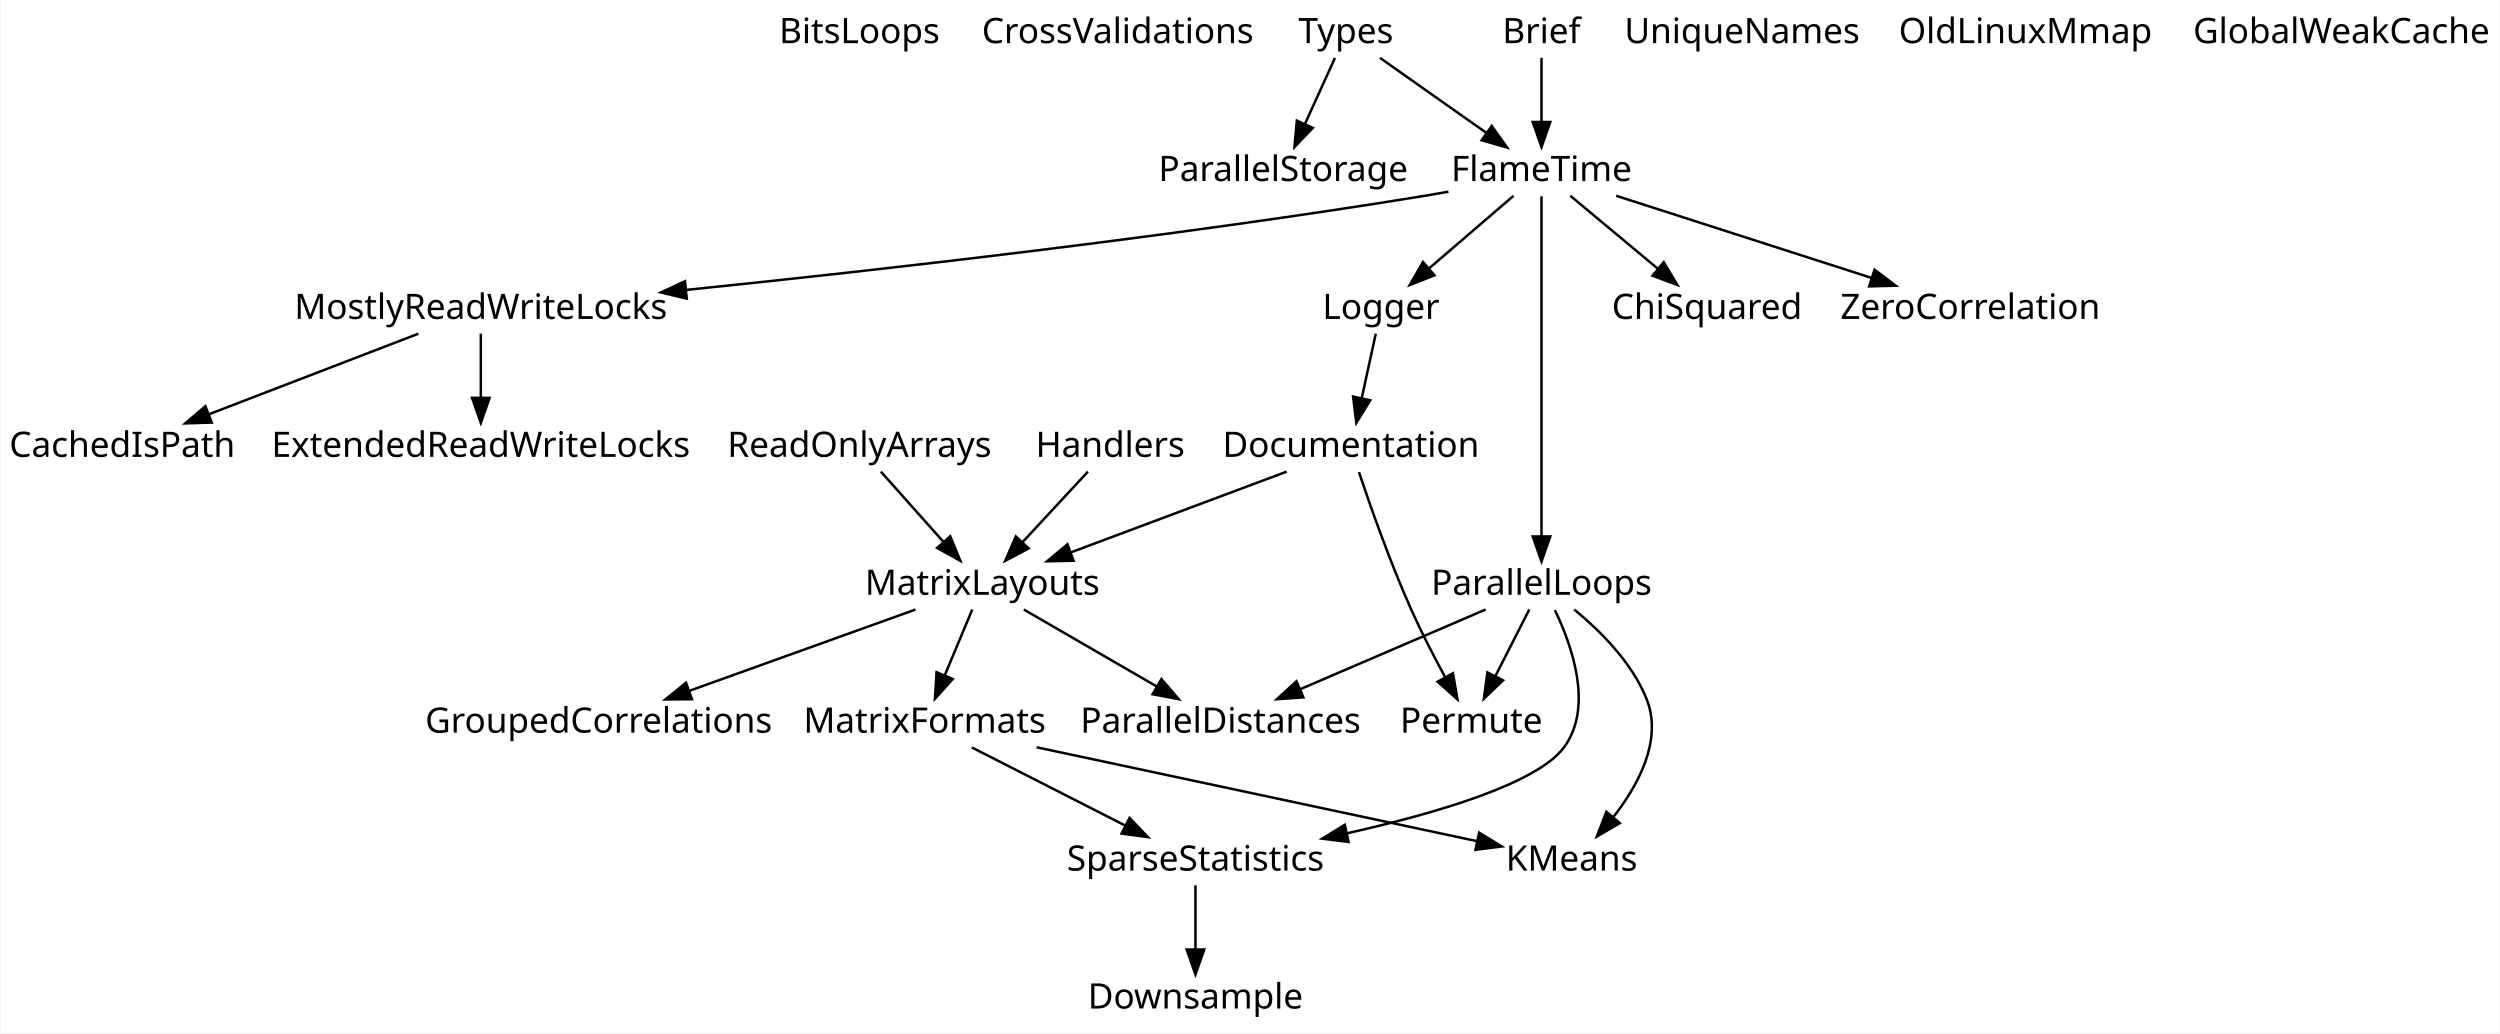
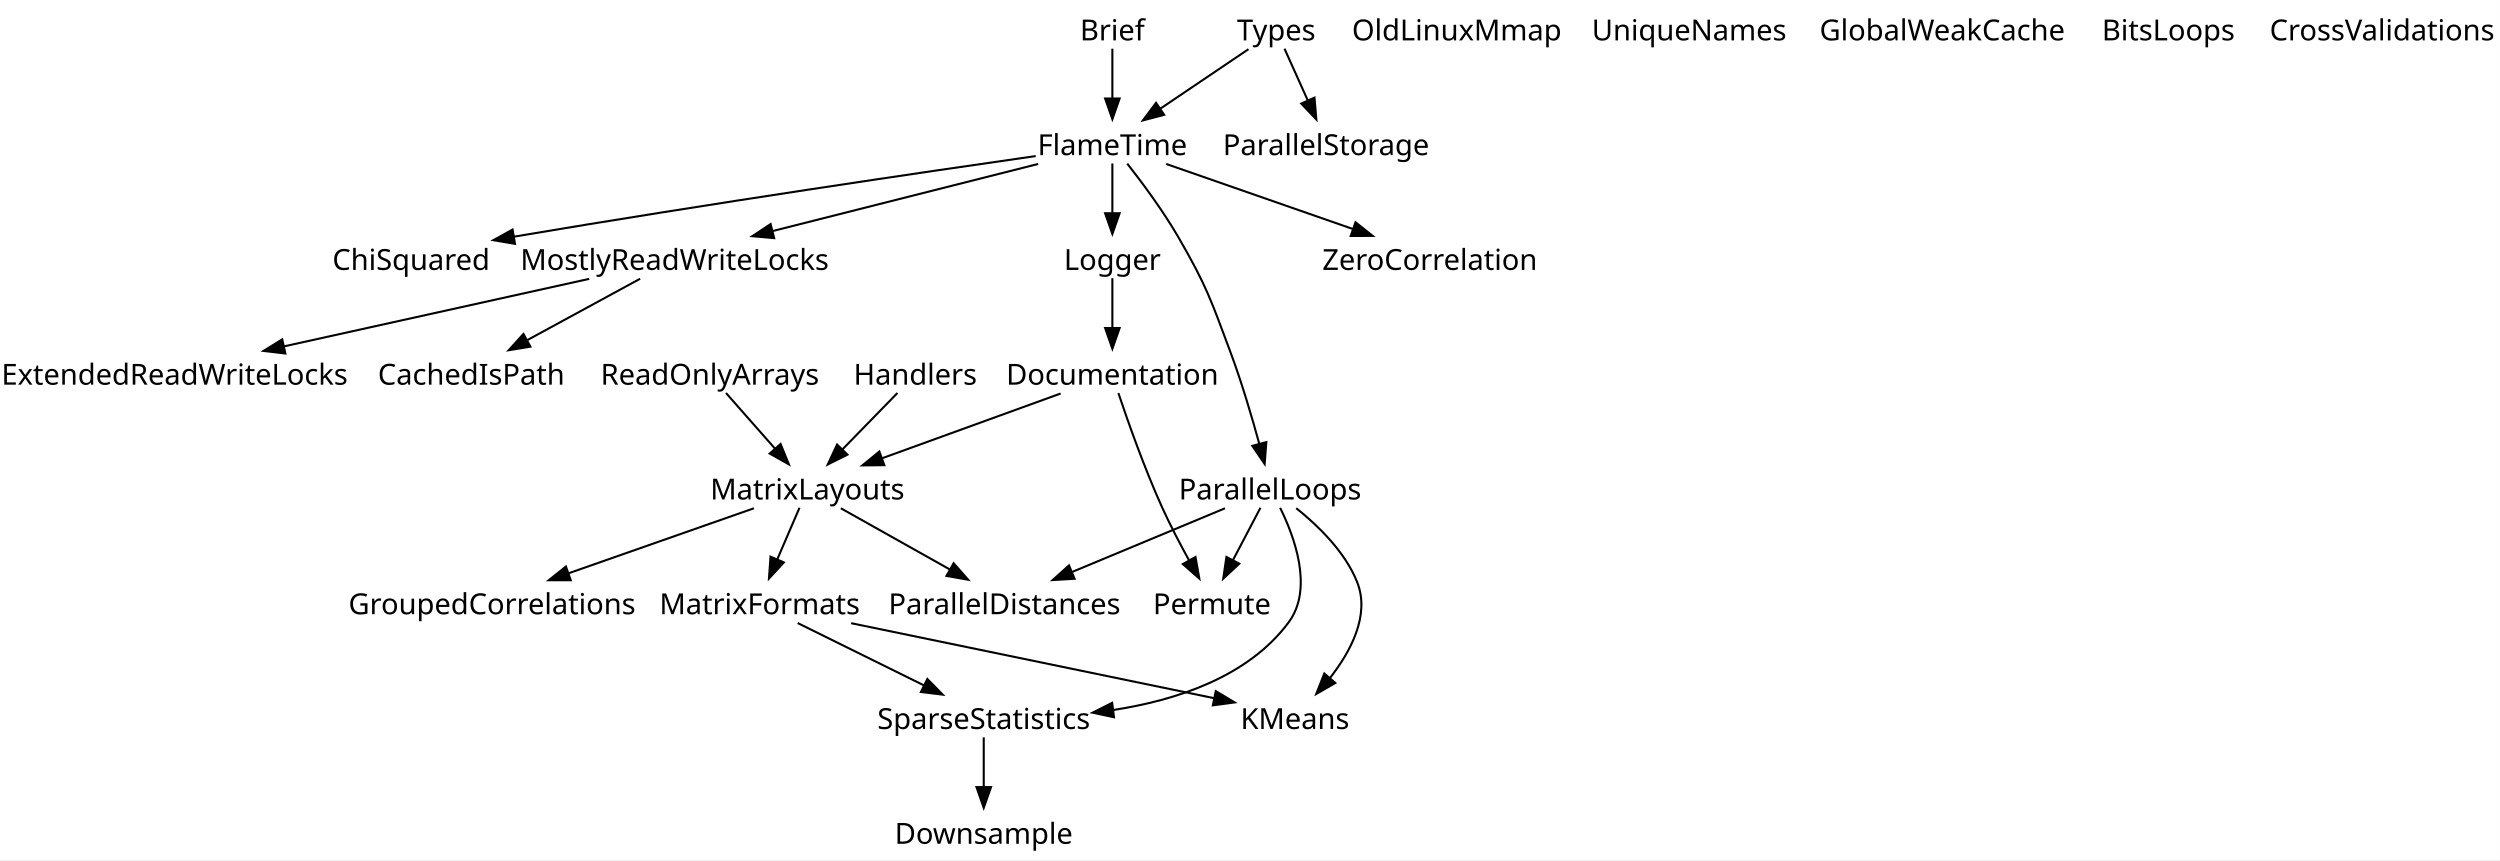
- <svg xmlns="http://www.w3.org/2000/svg" xmlns:xlink="http://www.w3.org/1999/xlink" width="997pt" height="412pt" viewBox="0.00 0.00 996.50 412.00">
-   <g id="graph0" class="graph" transform="scale(1 1) rotate(0) translate(4 408)">
-     <polygon fill="#ffffff" stroke="transparent" points="-4,4 -4,-408 992.5,-408 992.5,4 -4,4" />
+ <svg xmlns="http://www.w3.org/2000/svg" xmlns:xlink="http://www.w3.org/1999/xlink" width="1205pt" height="415pt" viewBox="0.00 0.00 1205.00 415.00">
+   <g id="graph0" class="graph" transform="scale(1 1) rotate(0) translate(4 410.56)">
+     <polygon fill="white" stroke="none" points="-4,4 -4,-410.56 1200.94,-410.56 1200.94,4 -4,4" />
    <g id="node1" class="node">
      <g id="a_node1">
-         <a xlink:href="../bits_loops.html" xlink:title="BitsLoops" target="_top">
-           <polygon fill="none" stroke="#ffffff" points="370.5,-404 306.5,-404 306.5,-385 370.5,-385 370.5,-404" />
-           <text text-anchor="middle" x="338.5" y="-390.8" font-family="Sans-Serif" font-size="14.00" fill="#000000">BitsLoops</text>
+         <a xlink:href="../chi_squared.html" xlink:title="ChiSquared" target="_top">
+           <polygon fill="none" stroke="white" points="231.94,-295.92 156.37,-295.92 156.37,-276.6 231.94,-276.6 231.94,-295.92" />
+           <text xml:space="preserve" text-anchor="middle" x="194.16" y="-280.46" font-family="Sans-Serif" font-size="14.00">ChiSquared</text>
        </a>
      </g>
    </g>
    <g id="node2" class="node">
      <g id="a_node2">
-         <a xlink:href="../cross_validations.html" xlink:title="CrossValidations" target="_top">
-           <polygon fill="none" stroke="#ffffff" points="494,-404 389,-404 389,-385 494,-385 494,-404" />
-           <text text-anchor="middle" x="441.5" y="-390.8" font-family="Sans-Serif" font-size="14.00" fill="#000000">CrossValidations</text>
-         </a>
-       </g>
+         <a xlink:href="../flame_time.html" xlink:title="FlameTime" target="_top">
+           <polygon fill="none" stroke="white" points="568.82,-351.24 495.5,-351.24 495.5,-331.92 568.82,-331.92 568.82,-351.24" />
+           <text xml:space="preserve" text-anchor="middle" x="532.16" y="-335.78" font-family="Sans-Serif" font-size="14.00">FlameTime</text>
+         </a>
+       </g>
+     </g>
+     <g id="edge1" class="edge">
+       <path fill="none" stroke="black" d="M495.22,-335.34C441.8,-327.68 339.61,-312.69 243.39,-296.43" />
+       <polygon fill="black" stroke="black" points="244.23,-293.02 233.79,-294.8 243.06,-299.92 244.23,-293.02" />
+     </g>
+     <g id="node4" class="node">
+       <g id="a_node4">
+         <a xlink:href="../mostly_read_write_locks.html" xlink:title="MostlyReadWriteLocks" target="_top">
+           <polygon fill="none" stroke="white" points="392.69,-295.92 249.62,-295.92 249.62,-276.6 392.69,-276.6 392.69,-295.92" />
+           <text xml:space="preserve" text-anchor="middle" x="321.16" y="-280.46" font-family="Sans-Serif" font-size="14.00">MostlyReadWriteLocks</text>
+         </a>
+       </g>
+     </g>
+     <g id="edge5" class="edge">
+       <path fill="none" stroke="black" d="M496.37,-331.53C461.05,-322.61 406.88,-308.92 368.12,-299.13" />
+       <polygon fill="black" stroke="black" points="369.15,-295.78 358.6,-296.72 367.43,-302.56 369.15,-295.78" />
+     </g>
+     <g id="node7" class="node">
+       <g id="a_node7">
+         <a xlink:href="../parallel_loops.html" xlink:title="ParallelLoops" target="_top">
+           <polygon fill="none" stroke="white" points="651.19,-185.28 565.12,-185.28 565.12,-165.96 651.19,-165.96 651.19,-185.28" />
+           <text xml:space="preserve" text-anchor="middle" x="608.16" y="-169.82" font-family="Sans-Serif" font-size="14.00">ParallelLoops</text>
+         </a>
+       </g>
+     </g>
+     <g id="edge11" class="edge">
+       <path fill="none" stroke="black" d="M539.33,-331.7C546.21,-322.93 556.63,-308.98 564.16,-295.92 577.64,-272.55 579.74,-265.88 589.16,-240.6 594.62,-225.95 599.6,-208.98 603.09,-196.2" />
+       <polygon fill="black" stroke="black" points="606.37,-197.46 605.56,-186.9 599.61,-195.66 606.37,-197.46" />
+     </g>
+     <g id="node14" class="node">
+       <g id="a_node14">
+         <a xlink:href="../zero_correlation.html" xlink:title="ZeroCorrelation" target="_top">
+           <polygon fill="none" stroke="white" points="734.19,-295.92 636.12,-295.92 636.12,-276.6 734.19,-276.6 734.19,-295.92" />
+           <text xml:space="preserve" text-anchor="middle" x="685.16" y="-280.46" font-family="Sans-Serif" font-size="14.00">ZeroCorrelation</text>
+         </a>
+       </g>
+     </g>
+     <g id="edge8" class="edge">
+       <path fill="none" stroke="black" d="M558.11,-331.53C582.95,-322.88 620.66,-309.74 648.54,-300.02" />
+       <polygon fill="black" stroke="black" points="649.36,-303.44 657.65,-296.85 647.05,-296.83 649.36,-303.44" />
+     </g>
+     <g id="node22" class="node">
+       <g id="a_node22">
+         <a xlink:href="../logger.html" xlink:title="Logger" target="_top">
+           <polygon fill="none" stroke="white" points="555.32,-295.92 509,-295.92 509,-276.6 555.32,-276.6 555.32,-295.92" />
+           <text xml:space="preserve" text-anchor="middle" x="532.16" y="-280.46" font-family="Sans-Serif" font-size="14.00">Logger</text>
+         </a>
+       </g>
+     </g>
+     <g id="edge16" class="edge">
+       <path fill="none" stroke="black" d="M532.16,-331.78C532.16,-325.18 532.16,-315.88 532.16,-307.49" />
+       <polygon fill="black" stroke="black" points="535.66,-307.77 532.16,-297.77 528.66,-307.77 535.66,-307.77" />
    </g>
    <g id="node3" class="node">
      <g id="a_node3">
-         <a xlink:href="../parallel_storage.html" xlink:title="ParallelStorage" target="_top">
-           <polygon fill="none" stroke="#ffffff" points="555.5,-349 459.5,-349 459.5,-330 555.5,-330 555.5,-349" />
-           <text text-anchor="middle" x="507.5" y="-335.8" font-family="Sans-Serif" font-size="14.00" fill="#000000">ParallelStorage</text>
-         </a>
-       </g>
-     </g>
-     <g id="node4" class="node">
-       <g id="a_node4">
-         <a xlink:href="../types.html" xlink:title="Types" target="_top">
-           <polygon fill="none" stroke="#ffffff" points="552.5,-404 512.5,-404 512.5,-385 552.5,-385 552.5,-404" />
-           <text text-anchor="middle" x="532.5" y="-390.8" font-family="Sans-Serif" font-size="14.00" fill="#000000">Types</text>
-         </a>
-       </g>
-     </g>
-     <g id="edge1" class="edge">
-       <path fill="none" stroke="#000000" d="M528.145,-384.92C524.852,-377.675 520.223,-367.49 516.182,-358.601" />
-       <polygon fill="#000000" stroke="#000000" points="519.298,-356.996 511.973,-349.341 512.925,-359.893 519.298,-356.996" />
+         <a xlink:href="../extended_read_write_locks.html" xlink:title="ExtendedReadWriteLocks" target="_top">
+           <polygon fill="none" stroke="white" points="160.32,-240.6 0,-240.6 0,-221.28 160.32,-221.28 160.32,-240.6" />
+           <text xml:space="preserve" text-anchor="middle" x="80.16" y="-225.14" font-family="Sans-Serif" font-size="14.00">ExtendedReadWriteLocks</text>
+         </a>
+       </g>
+     </g>
+     <g id="edge2" class="edge">
+       <path fill="none" stroke="black" d="M280,-276.15C239.32,-267.15 176.9,-253.34 132.66,-243.56" />
+       <polygon fill="black" stroke="black" points="133.55,-240.17 123.03,-241.42 132.03,-247 133.55,-240.17" />
+     </g>
+     <g id="node9" class="node">
+       <g id="a_node9">
+         <a xlink:href="../cached_ispath.html" xlink:title="CachedIsPath" target="_top">
+           <polygon fill="none" stroke="white" points="267.69,-240.6 178.62,-240.6 178.62,-221.28 267.69,-221.28 267.69,-240.6" />
+           <text xml:space="preserve" text-anchor="middle" x="223.16" y="-225.14" font-family="Sans-Serif" font-size="14.00">CachedIsPath</text>
+         </a>
+       </g>
+     </g>
+     <g id="edge6" class="edge">
+       <path fill="none" stroke="black" d="M304.54,-276.21C289.47,-268.02 267.02,-255.8 249.51,-246.28" />
+       <polygon fill="black" stroke="black" points="251.65,-243.46 241.2,-241.75 248.31,-249.61 251.65,-243.46" />
+     </g>
+     <g id="node5" class="node">
+       <g id="a_node5">
+         <a xlink:href="../sparse_statistics.html" xlink:title="SparseStatistics" target="_top">
+           <polygon fill="none" stroke="white" points="520.69,-74.64 419.62,-74.64 419.62,-55.32 520.69,-55.32 520.69,-74.64" />
+           <text xml:space="preserve" text-anchor="middle" x="470.16" y="-59.18" font-family="Sans-Serif" font-size="14.00">SparseStatistics</text>
+         </a>
+       </g>
+     </g>
+     <g id="node27" class="node">
+       <g id="a_node27">
+         <a xlink:href="../downsample.html" xlink:title="Downsample" target="_top">
+           <polygon fill="none" stroke="white" points="511.69,-19.32 428.62,-19.32 428.62,0 511.69,0 511.69,-19.32" />
+           <text xml:space="preserve" text-anchor="middle" x="470.16" y="-3.86" font-family="Sans-Serif" font-size="14.00">Downsample</text>
+         </a>
+       </g>
+     </g>
+     <g id="edge25" class="edge">
+       <path fill="none" stroke="black" d="M470.16,-55.18C470.16,-48.58 470.16,-39.28 470.16,-30.89" />
+       <polygon fill="black" stroke="black" points="473.66,-31.17 470.16,-21.17 466.66,-31.17 473.66,-31.17" />
+     </g>
+     <g id="node6" class="node">
+       <g id="a_node6">
+         <a xlink:href="../matrix_formats.html" xlink:title="MatrixFormats" target="_top">
+           <polygon fill="none" stroke="white" points="408.19,-129.96 316.12,-129.96 316.12,-110.64 408.19,-110.64 408.19,-129.96" />
+           <text xml:space="preserve" text-anchor="middle" x="362.16" y="-114.5" font-family="Sans-Serif" font-size="14.00">MatrixFormats</text>
+         </a>
+       </g>
+     </g>
+     <g id="edge3" class="edge">
+       <path fill="none" stroke="black" d="M380.48,-110.25C397.24,-101.98 422.29,-89.61 441.66,-80.05" />
+       <polygon fill="black" stroke="black" points="442.97,-83.3 450.39,-75.74 439.88,-77.03 442.97,-83.3" />
+     </g>
+     <g id="node21" class="node">
+       <g id="a_node21">
+         <a xlink:href="../kmeans.html" xlink:title="KMeans" target="_top">
+           <polygon fill="none" stroke="white" points="647.44,-74.64 592.88,-74.64 592.88,-55.32 647.44,-55.32 647.44,-74.64" />
+           <text xml:space="preserve" text-anchor="middle" x="620.16" y="-59.18" font-family="Sans-Serif" font-size="14.00">KMeans</text>
+         </a>
+       </g>
+     </g>
+     <g id="edge14" class="edge">
+       <path fill="none" stroke="black" d="M406.22,-110.19C455.44,-100.02 534.37,-83.71 581.35,-74" />
+       <polygon fill="black" stroke="black" points="582,-77.44 591.09,-71.99 580.59,-70.58 582,-77.44" />
+     </g>
+     <g id="edge4" class="edge">
+       <path fill="none" stroke="black" d="M613.03,-165.78C619.64,-152.46 629.32,-127.04 617.16,-110.64 597.64,-84.3 562.98,-72.96 532.21,-68.29" />
+       <polygon fill="black" stroke="black" points="532.96,-64.85 522.59,-67.05 532.06,-71.8 532.96,-64.85" />
+     </g>
+     <g id="node20" class="node">
+       <g id="a_node20">
+         <a xlink:href="../parallel_distances.html" xlink:title="ParallelDistances" target="_top">
+           <polygon fill="none" stroke="white" points="534.44,-129.96 425.88,-129.96 425.88,-110.64 534.44,-110.64 534.44,-129.96" />
+           <text xml:space="preserve" text-anchor="middle" x="480.16" y="-114.5" font-family="Sans-Serif" font-size="14.00">ParallelDistances</text>
+         </a>
+       </g>
+     </g>
+     <g id="edge13" class="edge">
+       <path fill="none" stroke="black" d="M586.45,-165.57C566.13,-157.11 535.51,-144.36 512.35,-134.71" />
+       <polygon fill="black" stroke="black" points="513.95,-131.59 503.38,-130.97 511.26,-138.05 513.95,-131.59" />
+     </g>
+     <g id="edge15" class="edge">
+       <path fill="none" stroke="black" d="M620.77,-165.62C630.87,-157.58 644.28,-144.8 650.16,-129.96 656.5,-113.96 646.89,-96.29 636.9,-83.58" />
+       <polygon fill="black" stroke="black" points="639.62,-81.37 630.44,-76.08 634.32,-85.94 639.62,-81.37" />
+     </g>
+     <g id="node25" class="node">
+       <g id="a_node25">
+         <a xlink:href="../permute.html" xlink:title="Permute" target="_top">
+           <polygon fill="none" stroke="white" points="608.19,-129.96 552.12,-129.96 552.12,-110.64 608.19,-110.64 608.19,-129.96" />
+           <text xml:space="preserve" text-anchor="middle" x="580.16" y="-114.5" font-family="Sans-Serif" font-size="14.00">Permute</text>
+         </a>
+       </g>
+     </g>
+     <g id="edge18" class="edge">
+       <path fill="none" stroke="black" d="M603.54,-165.82C599.91,-158.91 594.73,-149.05 590.17,-140.36" />
+       <polygon fill="black" stroke="black" points="593.34,-138.86 585.59,-131.64 587.14,-142.12 593.34,-138.86" />
+     </g>
+     <g id="node8" class="node">
+       <g id="a_node8">
+         <a xlink:href="../old_linux_mmap.html" xlink:title="OldLinuxMmap" target="_top">
+           <polygon fill="none" stroke="white" points="746.82,-406.56 649.5,-406.56 649.5,-387.24 746.82,-387.24 746.82,-406.56" />
+           <text xml:space="preserve" text-anchor="middle" x="698.16" y="-391.1" font-family="Sans-Serif" font-size="14.00">OldLinuxMmap</text>
+         </a>
+       </g>
+     </g>
+     <g id="node10" class="node">
+       <g id="a_node10">
+         <a xlink:href="../read_only_arrays.html" xlink:title="ReadOnlyArrays" target="_top">
+           <polygon fill="none" stroke="white" points="390.19,-240.6 286.12,-240.6 286.12,-221.28 390.19,-221.28 390.19,-240.6" />
+           <text xml:space="preserve" text-anchor="middle" x="338.16" y="-225.14" font-family="Sans-Serif" font-size="14.00">ReadOnlyArrays</text>
+         </a>
+       </g>
+     </g>
+     <g id="node13" class="node">
+       <g id="a_node13">
+         <a xlink:href="../matrix_layouts.html" xlink:title="MatrixLayouts" target="_top">
+           <polygon fill="none" stroke="white" points="429.69,-185.28 340.62,-185.28 340.62,-165.96 429.69,-165.96 429.69,-185.28" />
+           <text xml:space="preserve" text-anchor="middle" x="385.16" y="-169.82" font-family="Sans-Serif" font-size="14.00">MatrixLayouts</text>
+         </a>
+       </g>
+     </g>
+     <g id="edge23" class="edge">
+       <path fill="none" stroke="black" d="M345.92,-221.14C352.35,-213.85 361.67,-203.26 369.62,-194.24" />
+       <polygon fill="black" stroke="black" points="372.24,-196.57 376.23,-186.75 366.99,-191.94 372.24,-196.57" />
+     </g>
+     <g id="node11" class="node">
+       <g id="a_node11">
+         <a xlink:href="../unique_names.html" xlink:title="UniqueNames" target="_top">
+           <polygon fill="none" stroke="white" points="855.44,-406.56 764.88,-406.56 764.88,-387.24 855.44,-387.24 855.44,-406.56" />
+           <text xml:space="preserve" text-anchor="middle" x="810.16" y="-391.1" font-family="Sans-Serif" font-size="14.00">UniqueNames</text>
+         </a>
+       </g>
+     </g>
+     <g id="node12" class="node">
+       <g id="a_node12">
+         <a xlink:href="../grouped_correlations.html" xlink:title="GroupedCorrelations" target="_top">
+           <polygon fill="none" stroke="white" points="298.32,-129.96 168,-129.96 168,-110.64 298.32,-110.64 298.32,-129.96" />
+           <text xml:space="preserve" text-anchor="middle" x="233.16" y="-114.5" font-family="Sans-Serif" font-size="14.00">GroupedCorrelations</text>
+         </a>
+       </g>
+     </g>
+     <g id="edge10" class="edge">
+       <path fill="none" stroke="black" d="M381.36,-165.82C378.42,-158.99 374.22,-149.27 370.51,-140.65" />
+       <polygon fill="black" stroke="black" points="373.81,-139.48 366.64,-131.69 367.39,-142.25 373.81,-139.48" />
+     </g>
+     <g id="edge7" class="edge">
+       <path fill="none" stroke="black" d="M359.38,-165.57C334.81,-156.96 297.57,-143.9 269.9,-134.19" />
+       <polygon fill="black" stroke="black" points="271.09,-130.9 260.5,-130.89 268.78,-137.5 271.09,-130.9" />
+     </g>
+     <g id="edge12" class="edge">
+       <path fill="none" stroke="black" d="M401.28,-165.57C415.74,-157.46 437.24,-145.39 454.14,-135.9" />
+       <polygon fill="black" stroke="black" points="455.64,-139.08 462.65,-131.13 452.21,-132.97 455.64,-139.08" />
    </g>
    <g id="node15" class="node">
      <g id="a_node15">
-         <a xlink:href="../flame_time.html" xlink:title="FlameTime" target="_top">
-           <polygon fill="none" stroke="#ffffff" points="647.5,-349 573.5,-349 573.5,-330 647.5,-330 647.5,-349" />
-           <text text-anchor="middle" x="610.5" y="-335.8" font-family="Sans-Serif" font-size="14.00" fill="#000000">FlameTime</text>
-         </a>
-       </g>
-     </g>
-     <g id="edge23" class="edge">
-       <path fill="none" stroke="#000000" d="M546.087,-384.92C557.759,-376.689 574.811,-364.666 588.438,-355.057" />
-       <polygon fill="#000000" stroke="#000000" points="590.652,-357.778 596.807,-349.155 586.618,-352.057 590.652,-357.778" />
-     </g>
-     <g id="node5" class="node">
-       <g id="a_node5">
-         <a xlink:href="../matrix_formats.html" xlink:title="MatrixFormats" target="_top">
-           <polygon fill="none" stroke="#ffffff" points="410.5,-129 318.5,-129 318.5,-110 410.5,-110 410.5,-129" />
-           <text text-anchor="middle" x="364.5" y="-115.8" font-family="Sans-Serif" font-size="14.00" fill="#000000">MatrixFormats</text>
-         </a>
-       </g>
-     </g>
-     <g id="node10" class="node">
-       <g id="a_node10">
-         <a xlink:href="../sparse_statistics.html" xlink:title="SparseStatistics" target="_top">
-           <polygon fill="none" stroke="#ffffff" points="523,-74 422,-74 422,-55 523,-55 523,-74" />
-           <text text-anchor="middle" x="472.5" y="-60.8" font-family="Sans-Serif" font-size="14.00" fill="#000000">SparseStatistics</text>
-         </a>
-       </g>
-     </g>
-     <g id="edge5" class="edge">
-       <path fill="none" stroke="#000000" d="M383.312,-109.92C400.243,-101.297 425.349,-88.512 444.614,-78.701" />
-       <polygon fill="#000000" stroke="#000000" points="446.218,-81.812 453.541,-74.155 443.042,-75.574 446.218,-81.812" />
+         <a xlink:href="../global_weak_cache.html" xlink:title="GlobalWeakCache" target="_top">
+           <polygon fill="none" stroke="white" points="990.94,-406.56 873.38,-406.56 873.38,-387.24 990.94,-387.24 990.94,-406.56" />
+           <text xml:space="preserve" text-anchor="middle" x="932.16" y="-391.1" font-family="Sans-Serif" font-size="14.00">GlobalWeakCache</text>
+         </a>
+       </g>
+     </g>
+     <g id="node16" class="node">
+       <g id="a_node16">
+         <a xlink:href="../bits_loops.html" xlink:title="BitsLoops" target="_top">
+           <polygon fill="none" stroke="white" points="1072.94,-406.56 1009.37,-406.56 1009.37,-387.24 1072.94,-387.24 1072.94,-406.56" />
+           <text xml:space="preserve" text-anchor="middle" x="1041.16" y="-391.1" font-family="Sans-Serif" font-size="14.00">BitsLoops</text>
+         </a>
+       </g>
    </g>
    <g id="node17" class="node">
      <g id="a_node17">
-         <a xlink:href="../kmeans.html" xlink:title="KMeans" target="_top">
-           <polygon fill="none" stroke="#ffffff" points="650,-74 595,-74 595,-55 650,-55 650,-74" />
-           <text text-anchor="middle" x="622.5" y="-60.8" font-family="Sans-Serif" font-size="14.00" fill="#000000">KMeans</text>
-         </a>
-       </g>
-     </g>
-     <g id="edge13" class="edge">
-       <path fill="none" stroke="#000000" d="M409.146,-109.983C458.757,-99.406 538.009,-82.512 584.68,-72.562" />
-       <polygon fill="#000000" stroke="#000000" points="585.633,-75.938 594.684,-70.43 584.174,-69.092 585.633,-75.938" />
-     </g>
-     <g id="node6" class="node">
-       <g id="a_node6">
-         <a xlink:href="../matrix_layouts.html" xlink:title="MatrixLayouts" target="_top">
-           <polygon fill="none" stroke="#ffffff" points="432,-184 343,-184 343,-165 432,-165 432,-184" />
-           <text text-anchor="middle" x="387.5" y="-170.8" font-family="Sans-Serif" font-size="14.00" fill="#000000">MatrixLayouts</text>
-         </a>
-       </g>
-     </g>
-     <g id="edge2" class="edge">
-       <path fill="none" stroke="#000000" d="M383.494,-164.92C380.464,-157.675 376.205,-147.49 372.488,-138.601" />
-       <polygon fill="#000000" stroke="#000000" points="375.702,-137.216 368.615,-129.341 369.244,-139.917 375.702,-137.216" />
-     </g>
-     <g id="node12" class="node">
-       <g id="a_node12">
-         <a xlink:href="../parallel_distances.html" xlink:title="ParallelDistances" target="_top">
-           <polygon fill="none" stroke="#ffffff" points="536.5,-129 428.5,-129 428.5,-110 536.5,-110 536.5,-129" />
-           <text text-anchor="middle" x="482.5" y="-115.8" font-family="Sans-Serif" font-size="14.00" fill="#000000">ParallelDistances</text>
-         </a>
-       </g>
-     </g>
-     <g id="edge7" class="edge">
-       <path fill="none" stroke="#000000" d="M404.048,-164.92C418.67,-156.454 440.224,-143.976 457.041,-134.239" />
-       <polygon fill="#000000" stroke="#000000" points="458.923,-137.194 465.823,-129.155 455.415,-131.136 458.923,-137.194" />
+         <a xlink:href="../parallel_storage.html" xlink:title="ParallelStorage" target="_top">
+           <polygon fill="none" stroke="white" points="683.44,-351.24 586.88,-351.24 586.88,-331.92 683.44,-331.92 683.44,-351.24" />
+           <text xml:space="preserve" text-anchor="middle" x="635.16" y="-335.78" font-family="Sans-Serif" font-size="14.00">ParallelStorage</text>
+         </a>
+       </g>
    </g>
    <g id="node18" class="node">
      <g id="a_node18">
-         <a xlink:href="../grouped_correlations.html" xlink:title="GroupedCorrelations" target="_top">
-           <polygon fill="none" stroke="#ffffff" points="300,-129 169,-129 169,-110 300,-110 300,-129" />
-           <text text-anchor="middle" x="234.5" y="-115.8" font-family="Sans-Serif" font-size="14.00" fill="#000000">GroupedCorrelations</text>
-         </a>
-       </g>
-     </g>
-     <g id="edge14" class="edge">
-       <path fill="none" stroke="#000000" d="M360.849,-164.92C335.915,-155.956 298.466,-142.494 270.807,-132.552" />
-       <polygon fill="#000000" stroke="#000000" points="271.696,-129.152 261.101,-129.063 269.328,-135.739 271.696,-129.152" />
-     </g>
-     <g id="node7" class="node">
-       <g id="a_node7">
-         <a xlink:href="../cached_ispath.html" xlink:title="CachedIsPath" target="_top">
-           <polygon fill="none" stroke="#ffffff" points="89,-239 0,-239 0,-220 89,-220 89,-239" />
-           <text text-anchor="middle" x="44.5" y="-225.8" font-family="Sans-Serif" font-size="14.00" fill="#000000">CachedIsPath</text>
-         </a>
-       </g>
-     </g>
-     <g id="node8" class="node">
-       <g id="a_node8">
-         <a xlink:href="../mostly_read_write_locks.html" xlink:title="MostlyReadWriteLocks" target="_top">
-           <polygon fill="none" stroke="#ffffff" points="259,-294 116,-294 116,-275 259,-275 259,-294" />
-           <text text-anchor="middle" x="187.5" y="-280.8" font-family="Sans-Serif" font-size="14.00" fill="#000000">MostlyReadWriteLocks</text>
-         </a>
-       </g>
-     </g>
-     <g id="edge3" class="edge">
-       <path fill="none" stroke="#000000" d="M162.591,-274.92C139.46,-266.023 104.805,-252.694 79.012,-242.774" />
-       <polygon fill="#000000" stroke="#000000" points="80.193,-239.478 69.603,-239.155 77.68,-246.012 80.193,-239.478" />
+         <a xlink:href="../types.html" xlink:title="Types" target="_top">
+           <polygon fill="none" stroke="white" points="631.69,-406.56 590.62,-406.56 590.62,-387.24 631.69,-387.24 631.69,-406.56" />
+           <text xml:space="preserve" text-anchor="middle" x="611.16" y="-391.1" font-family="Sans-Serif" font-size="14.00">Types</text>
+         </a>
+       </g>
+     </g>
+     <g id="edge20" class="edge">
+       <path fill="none" stroke="black" d="M597.76,-386.85C586.07,-378.97 568.86,-367.35 555,-358" />
+       <polygon fill="black" stroke="black" points="557.13,-355.21 546.88,-352.52 553.21,-361.01 557.13,-355.21" />
+     </g>
+     <g id="edge9" class="edge">
+       <path fill="none" stroke="black" d="M615.12,-387.1C618.2,-380.27 622.57,-370.55 626.45,-361.93" />
+       <polygon fill="black" stroke="black" points="629.58,-363.51 630.49,-352.96 623.19,-360.64 629.58,-363.51" />
+     </g>
+     <g id="node19" class="node">
+       <g id="a_node19">
+         <a xlink:href="../cross_validations.html" xlink:title="CrossValidations" target="_top">
+           <polygon fill="none" stroke="white" points="1196.94,-406.56 1091.37,-406.56 1091.37,-387.24 1196.94,-387.24 1196.94,-406.56" />
+           <text xml:space="preserve" text-anchor="middle" x="1144.16" y="-391.1" font-family="Sans-Serif" font-size="14.00">CrossValidations</text>
+         </a>
+       </g>
+     </g>
+     <g id="node26" class="node">
+       <g id="a_node26">
+         <a xlink:href="../documentation.html" xlink:title="Documentation" target="_top">
+           <polygon fill="none" stroke="white" points="580.07,-240.6 484.25,-240.6 484.25,-221.28 580.07,-221.28 580.07,-240.6" />
+           <text xml:space="preserve" text-anchor="middle" x="532.16" y="-225.14" font-family="Sans-Serif" font-size="14.00">Documentation</text>
+         </a>
+       </g>
+     </g>
+     <g id="edge19" class="edge">
+       <path fill="none" stroke="black" d="M532.16,-276.46C532.16,-269.86 532.16,-260.56 532.16,-252.17" />
+       <polygon fill="black" stroke="black" points="535.66,-252.45 532.16,-242.45 528.66,-252.45 535.66,-252.45" />
    </g>
    <g id="node23" class="node">
      <g id="a_node23">
-         <a xlink:href="../extended_read_write_locks.html" xlink:title="ExtendedReadWriteLocks" target="_top">
-           <polygon fill="none" stroke="#ffffff" points="268,-239 107,-239 107,-220 268,-220 268,-239" />
-           <text text-anchor="middle" x="187.5" y="-225.8" font-family="Sans-Serif" font-size="14.00" fill="#000000">ExtendedReadWriteLocks</text>
-         </a>
-       </g>
-     </g>
-     <g id="edge19" class="edge">
-       <path fill="none" stroke="#000000" d="M187.5,-274.92C187.5,-267.908 187.5,-258.144 187.5,-249.465" />
-       <polygon fill="#000000" stroke="#000000" points="191,-249.341 187.5,-239.341 184,-249.341 191,-249.341" />
-     </g>
-     <g id="node9" class="node">
-       <g id="a_node9">
-         <a xlink:href="../unique_names.html" xlink:title="UniqueNames" target="_top">
-           <polygon fill="none" stroke="#ffffff" points="736,-404 645,-404 645,-385 736,-385 736,-404" />
-           <text text-anchor="middle" x="690.5" y="-390.8" font-family="Sans-Serif" font-size="14.00" fill="#000000">UniqueNames</text>
-         </a>
-       </g>
+         <a xlink:href="../brief.html" xlink:title="Brief" target="_top">
+           <polygon fill="none" stroke="white" points="548.19,-406.56 516.12,-406.56 516.12,-387.24 548.19,-387.24 548.19,-406.56" />
+           <text xml:space="preserve" text-anchor="middle" x="532.16" y="-391.1" font-family="Sans-Serif" font-size="14.00">Brief</text>
+         </a>
+       </g>
+     </g>
+     <g id="edge21" class="edge">
+       <path fill="none" stroke="black" d="M532.16,-387.1C532.16,-380.5 532.16,-371.2 532.16,-362.81" />
+       <polygon fill="black" stroke="black" points="535.66,-363.09 532.16,-353.09 528.66,-363.09 535.66,-363.09" />
    </g>
    <g id="node24" class="node">
      <g id="a_node24">
-         <a xlink:href="../downsample.html" xlink:title="Downsample" target="_top">
-           <polygon fill="none" stroke="#ffffff" points="514,-19 431,-19 431,0 514,0 514,-19" />
-           <text text-anchor="middle" x="472.5" y="-5.8" font-family="Sans-Serif" font-size="14.00" fill="#000000">Downsample</text>
-         </a>
-       </g>
-     </g>
-     <g id="edge20" class="edge">
-       <path fill="none" stroke="#000000" d="M472.5,-54.92C472.5,-47.908 472.5,-38.144 472.5,-29.465" />
-       <polygon fill="#000000" stroke="#000000" points="476,-29.341 472.5,-19.341 469,-29.341 476,-29.341" />
-     </g>
-     <g id="node11" class="node">
-       <g id="a_node11">
-         <a xlink:href="../parallel_loops.html" xlink:title="ParallelLoops" target="_top">
-           <polygon fill="none" stroke="#ffffff" points="653.5,-184 567.5,-184 567.5,-165 653.5,-165 653.5,-184" />
-           <text text-anchor="middle" x="610.5" y="-170.8" font-family="Sans-Serif" font-size="14.00" fill="#000000">ParallelLoops</text>
-         </a>
-       </g>
-     </g>
-     <g id="edge4" class="edge">
-       <path fill="none" stroke="#000000" d="M615.824,-164.697C622.427,-151.054 631.443,-126.199 619.5,-110 608.813,-95.504 568.609,-83.657 532.944,-75.689" />
-       <polygon fill="#000000" stroke="#000000" points="533.547,-72.239 523.033,-73.546 532.067,-79.081 533.547,-72.239" />
-     </g>
-     <g id="edge6" class="edge">
-       <path fill="none" stroke="#000000" d="M588.204,-164.92C567.773,-156.141 537.297,-143.046 514.311,-133.169" />
-       <polygon fill="#000000" stroke="#000000" points="515.539,-129.887 504.97,-129.155 512.776,-136.319 515.539,-129.887" />
-     </g>
-     <g id="node16" class="node">
-       <g id="a_node16">
-         <a xlink:href="../permute.html" xlink:title="Permute" target="_top">
-           <polygon fill="none" stroke="#ffffff" points="610.5,-129 554.5,-129 554.5,-110 610.5,-110 610.5,-129" />
-           <text text-anchor="middle" x="582.5" y="-115.8" font-family="Sans-Serif" font-size="14.00" fill="#000000">Permute</text>
-         </a>
-       </g>
-     </g>
-     <g id="edge11" class="edge">
-       <path fill="none" stroke="#000000" d="M605.623,-164.92C601.895,-157.597 596.638,-147.271 592.078,-138.315" />
-       <polygon fill="#000000" stroke="#000000" points="595.166,-136.665 587.51,-129.341 588.928,-139.84 595.166,-136.665" />
-     </g>
-     <g id="edge12" class="edge">
-       <path fill="none" stroke="#000000" d="M623.525,-164.951C633.574,-156.71 646.706,-143.818 652.5,-129 658.845,-112.771 649.083,-94.839 639.041,-82.01" />
-       <polygon fill="#000000" stroke="#000000" points="641.709,-79.744 632.569,-74.386 636.373,-84.275 641.709,-79.744" />
-     </g>
-     <g id="node13" class="node">
-       <g id="a_node13">
-         <a xlink:href="../documentation.html" xlink:title="Documentation" target="_top">
-           <polygon fill="none" stroke="#ffffff" points="582.5,-239 486.5,-239 486.5,-220 582.5,-220 582.5,-239" />
-           <text text-anchor="middle" x="534.5" y="-225.8" font-family="Sans-Serif" font-size="14.00" fill="#000000">Documentation</text>
-         </a>
-       </g>
-     </g>
-     <g id="edge16" class="edge">
-       <path fill="none" stroke="#000000" d="M508.895,-219.92C485.116,-211.023 449.492,-197.694 422.977,-187.774" />
-       <polygon fill="#000000" stroke="#000000" points="423.898,-184.381 413.305,-184.155 421.445,-190.937 423.898,-184.381" />
-     </g>
-     <g id="edge10" class="edge">
-       <path fill="none" stroke="#000000" d="M537.696,-219.727C541.972,-206.954 550.008,-183.976 558.5,-165 562.546,-155.959 567.591,-146.212 572.01,-138.068" />
-       <polygon fill="#000000" stroke="#000000" points="575.202,-139.528 576.98,-129.083 569.077,-136.139 575.202,-139.528" />
-     </g>
-     <g id="node14" class="node">
-       <g id="a_node14">
-         <a xlink:href="../logger.html" xlink:title="Logger" target="_top">
-           <polygon fill="none" stroke="#ffffff" points="570,-294 523,-294 523,-275 570,-275 570,-294" />
-           <text text-anchor="middle" x="546.5" y="-280.8" font-family="Sans-Serif" font-size="14.00" fill="#000000">Logger</text>
-         </a>
-       </g>
-     </g>
-     <g id="edge8" class="edge">
-       <path fill="none" stroke="#000000" d="M544.41,-274.92C542.863,-267.83 540.702,-257.927 538.793,-249.176" />
-       <polygon fill="#000000" stroke="#000000" points="542.198,-248.365 536.647,-239.341 535.359,-249.857 542.198,-248.365" />
-     </g>
-     <g id="edge9" class="edge">
-       <path fill="none" stroke="#000000" d="M573.392,-331.559C570.389,-331.001 567.397,-330.473 564.5,-330 463.313,-313.475 345.937,-300.236 269.383,-292.389" />
-       <polygon fill="#000000" stroke="#000000" points="269.627,-288.896 259.324,-291.365 268.918,-295.86 269.627,-288.896" />
-     </g>
-     <g id="edge15" class="edge">
-       <path fill="none" stroke="#000000" d="M610.5,-329.673C610.5,-303.129 610.5,-229.609 610.5,-194.14" />
-       <polygon fill="#000000" stroke="#000000" points="614,-194.069 610.5,-184.069 607,-194.069 614,-194.069" />
-     </g>
-     <g id="edge21" class="edge">
-       <path fill="none" stroke="#000000" d="M599.352,-329.92C590.106,-321.974 576.745,-310.492 565.77,-301.06" />
-       <polygon fill="#000000" stroke="#000000" points="567.817,-298.204 557.951,-294.341 563.254,-303.513 567.817,-298.204" />
-     </g>
-     <g id="node25" class="node">
-       <g id="a_node25">
-         <a xlink:href="../chi_squared.html" xlink:title="ChiSquared" target="_top">
-           <polygon fill="none" stroke="#ffffff" points="714.5,-294 638.5,-294 638.5,-275 714.5,-275 714.5,-294" />
-           <text text-anchor="middle" x="676.5" y="-280.8" font-family="Sans-Serif" font-size="14.00" fill="#000000">ChiSquared</text>
-         </a>
-       </g>
+         <a xlink:href="../handlers.html" xlink:title="Handlers" target="_top">
+           <polygon fill="none" stroke="white" points="466.32,-240.6 408,-240.6 408,-221.28 466.32,-221.28 466.32,-240.6" />
+           <text xml:space="preserve" text-anchor="middle" x="437.16" y="-225.14" font-family="Sans-Serif" font-size="14.00">Handlers</text>
+         </a>
+       </g>
+     </g>
+     <g id="edge24" class="edge">
+       <path fill="none" stroke="black" d="M428.57,-221.14C421.32,-213.69 410.71,-202.82 401.79,-193.68" />
+       <polygon fill="black" stroke="black" points="404.48,-191.42 394.99,-186.7 399.47,-196.3 404.48,-191.42" />
    </g>
    <g id="edge22" class="edge">
-       <path fill="none" stroke="#000000" d="M621.996,-329.92C631.625,-321.896 645.581,-310.266 656.96,-300.784" />
-       <polygon fill="#000000" stroke="#000000" points="659.249,-303.432 664.691,-294.341 654.768,-298.054 659.249,-303.432" />
-     </g>
-     <g id="node27" class="node">
-       <g id="a_node27">
-         <a xlink:href="../zero_correlation.html" xlink:title="ZeroCorrelation" target="_top">
-           <polygon fill="none" stroke="#ffffff" points="830.5,-294 732.5,-294 732.5,-275 830.5,-275 830.5,-294" />
-           <text text-anchor="middle" x="781.5" y="-280.8" font-family="Sans-Serif" font-size="14.00" fill="#000000">ZeroCorrelation</text>
-         </a>
-       </g>
-     </g>
-     <g id="edge25" class="edge">
-       <path fill="none" stroke="#000000" d="M640.286,-329.92C668.52,-320.838 711.112,-307.139 742.136,-297.161" />
-       <polygon fill="#000000" stroke="#000000" points="743.321,-300.457 751.769,-294.063 741.178,-293.793 743.321,-300.457" />
-     </g>
-     <g id="node19" class="node">
-       <g id="a_node19">
-         <a xlink:href="../read_only_arrays.html" xlink:title="ReadOnlyArrays" target="_top">
-           <polygon fill="none" stroke="#ffffff" points="390.5,-239 286.5,-239 286.5,-220 390.5,-220 390.5,-239" />
-           <text text-anchor="middle" x="338.5" y="-225.8" font-family="Sans-Serif" font-size="14.00" fill="#000000">ReadOnlyArrays</text>
-         </a>
-       </g>
-     </g>
-     <g id="edge18" class="edge">
-       <path fill="none" stroke="#000000" d="M347.035,-219.92C353.906,-212.207 363.745,-201.164 372,-191.898" />
-       <polygon fill="#000000" stroke="#000000" points="374.694,-194.136 378.733,-184.341 369.467,-189.479 374.694,-194.136" />
-     </g>
-     <g id="node20" class="node">
-       <g id="a_node20">
-         <a xlink:href="../old_linux_mmap.html" xlink:title="OldLinuxMmap" target="_top">
-           <polygon fill="none" stroke="#ffffff" points="852.5,-404 754.5,-404 754.5,-385 852.5,-385 852.5,-404" />
-           <text text-anchor="middle" x="803.5" y="-390.8" font-family="Sans-Serif" font-size="14.00" fill="#000000">OldLinuxMmap</text>
-         </a>
-       </g>
-     </g>
-     <g id="node21" class="node">
-       <g id="a_node21">
-         <a xlink:href="../handlers.html" xlink:title="Handlers" target="_top">
-           <polygon fill="none" stroke="#ffffff" points="468,-239 409,-239 409,-220 468,-220 468,-239" />
-           <text text-anchor="middle" x="438.5" y="-225.8" font-family="Sans-Serif" font-size="14.00" fill="#000000">Handlers</text>
-         </a>
-       </g>
+       <path fill="none" stroke="black" d="M507.22,-220.89C483.47,-212.28 447.45,-199.22 420.7,-189.51" />
+       <polygon fill="black" stroke="black" points="422.24,-186.35 411.64,-186.23 419.85,-192.93 422.24,-186.35" />
    </g>
    <g id="edge17" class="edge">
-       <path fill="none" stroke="#000000" d="M429.616,-219.92C422.465,-212.207 412.225,-201.164 403.632,-191.898" />
-       <polygon fill="#000000" stroke="#000000" points="405.991,-189.294 396.625,-184.341 400.858,-194.053 405.991,-189.294" />
-     </g>
-     <g id="node22" class="node">
-       <g id="a_node22">
-         <a xlink:href="../global_weak_cache.html" xlink:title="GlobalWeakCache" target="_top">
-           <polygon fill="none" stroke="#ffffff" points="988.5,-404 870.5,-404 870.5,-385 988.5,-385 988.5,-404" />
-           <text text-anchor="middle" x="929.5" y="-390.8" font-family="Sans-Serif" font-size="14.00" fill="#000000">GlobalWeakCache</text>
-         </a>
-       </g>
-     </g>
-     <g id="node26" class="node">
-       <g id="a_node26">
-         <a xlink:href="../brief.html" xlink:title="Brief" target="_top">
-           <polygon fill="none" stroke="#ffffff" points="626.5,-404 594.5,-404 594.5,-385 626.5,-385 626.5,-404" />
-           <text text-anchor="middle" x="610.5" y="-390.8" font-family="Sans-Serif" font-size="14.00" fill="#000000">Brief</text>
-         </a>
-       </g>
-     </g>
-     <g id="edge24" class="edge">
-       <path fill="none" stroke="#000000" d="M610.5,-384.92C610.5,-377.908 610.5,-368.144 610.5,-359.465" />
-       <polygon fill="#000000" stroke="#000000" points="614,-359.341 610.5,-349.341 607,-359.341 614,-359.341" />
+       <path fill="none" stroke="black" d="M535.06,-221.1C539.24,-208.61 547.43,-185.19 556.16,-165.96 560.07,-157.35 564.92,-148.11 569.24,-140.27" />
+       <polygon fill="black" stroke="black" points="572.22,-142.1 574.08,-131.67 566.12,-138.67 572.22,-142.1" />
    </g>
  </g>
</svg>
